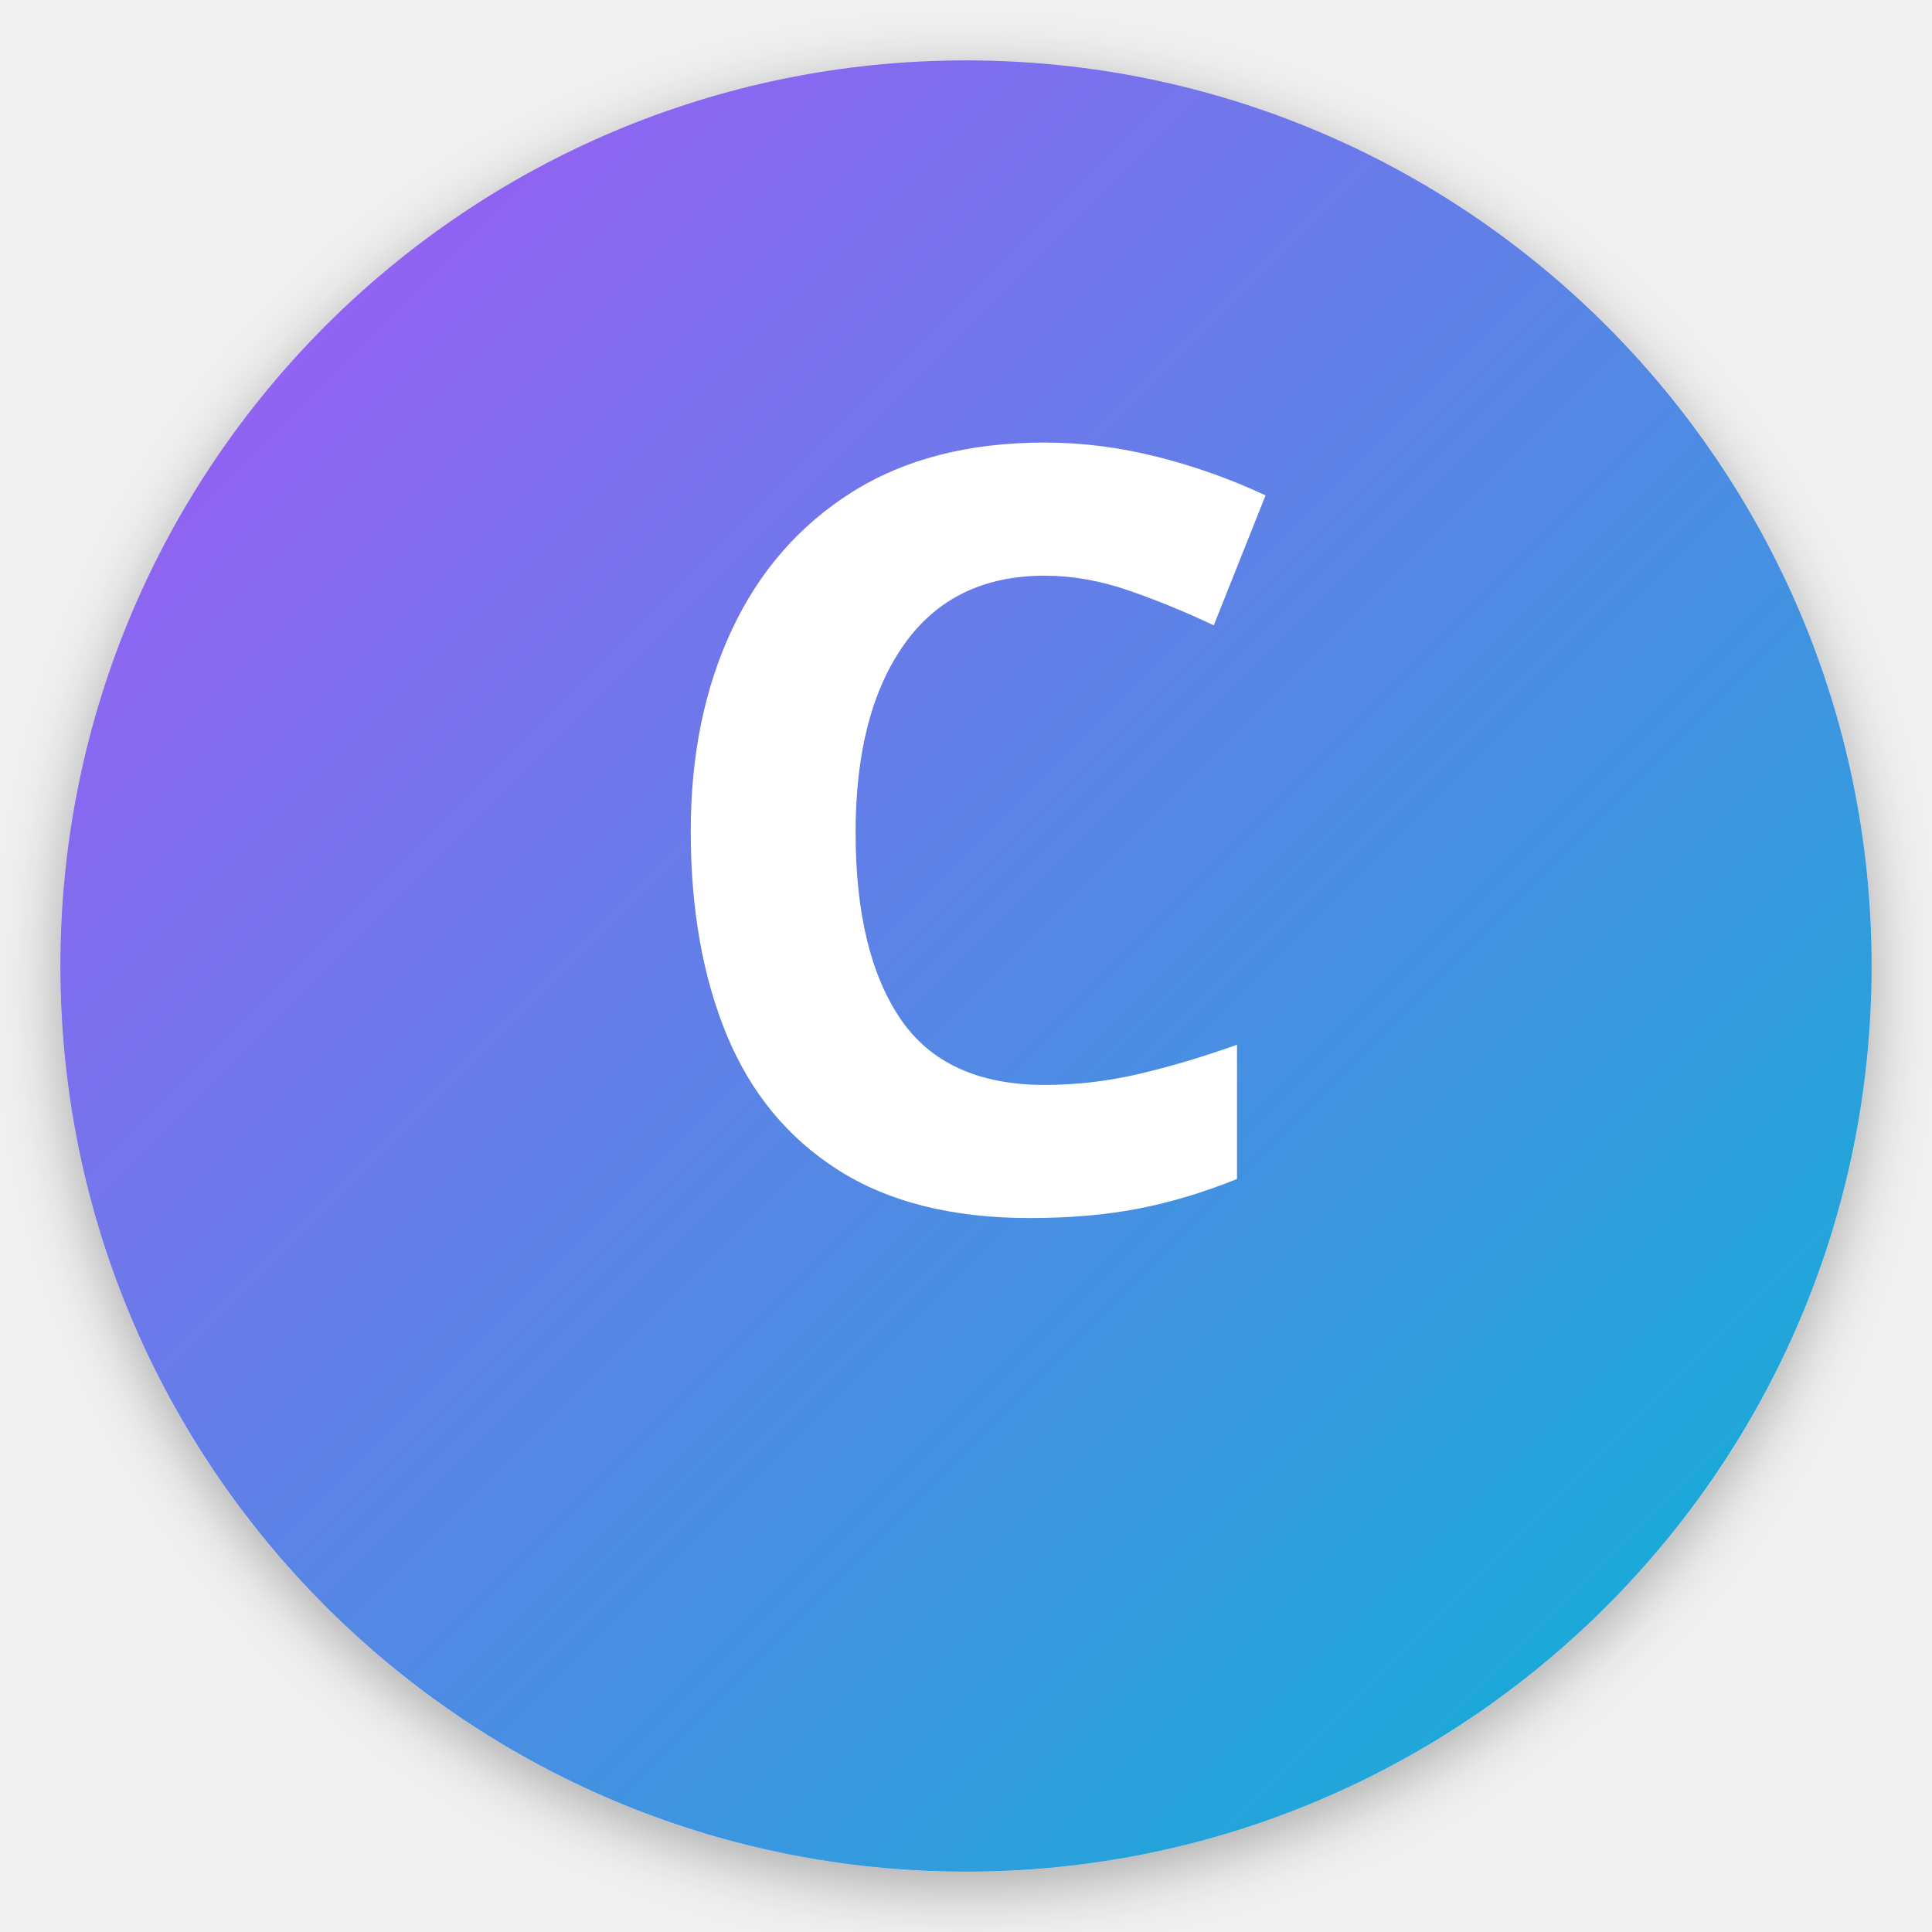
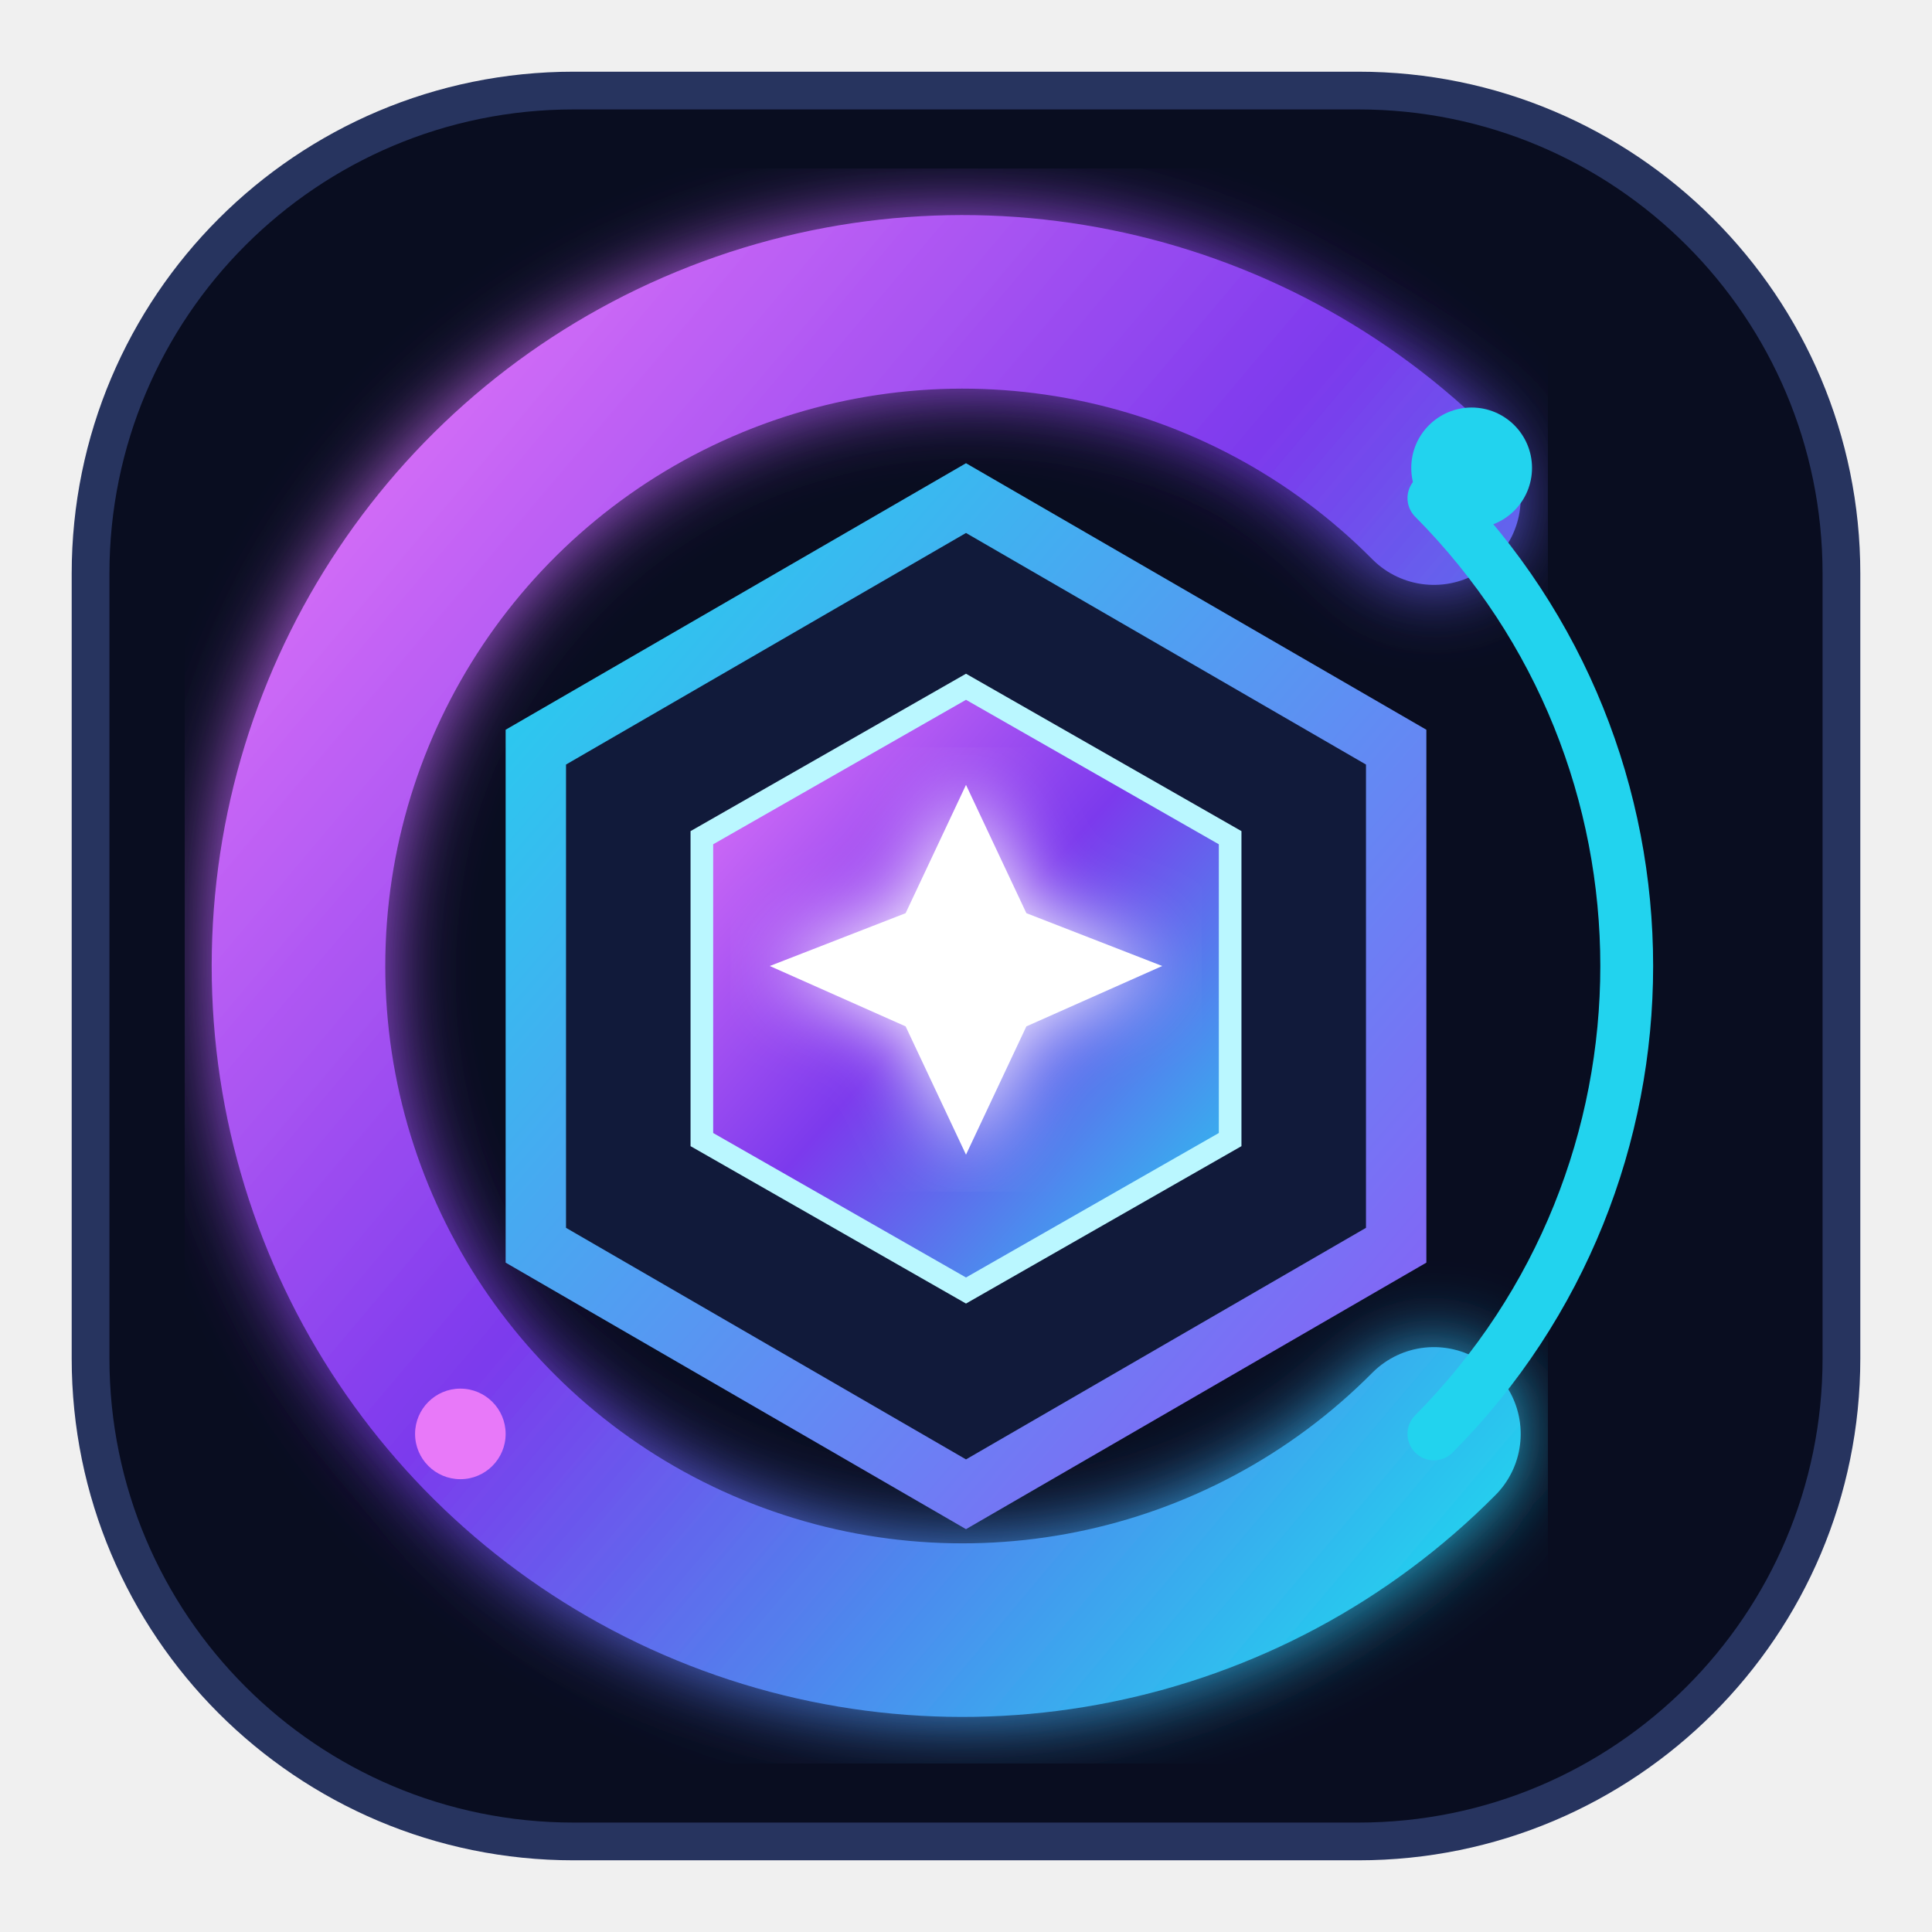
- <svg xmlns="http://www.w3.org/2000/svg" viewBox="0 0 512 512">
+ <svg xmlns="http://www.w3.org/2000/svg" viewBox="0 0 256 256" role="img" aria-labelledby="title">
  <defs>
-     <linearGradient id="grad" x1="0%" y1="0%" x2="100%" y2="100%">
-       <stop offset="0%" style="stop-color:#a855f7;stop-opacity:1" />
-       <stop offset="100%" style="stop-color:#06b6d4;stop-opacity:1" />
+     <linearGradient id="g" x1="0" y1="0" x2="1" y2="1">
+       <stop stop-color="#e879f9" />
+       <stop offset=".48" stop-color="#7c3aed" />
+       <stop offset="1" stop-color="#22d3ee" />
    </linearGradient>
-     <filter id="shadow">
-       <feDropShadow dx="0" dy="4" stdDeviation="8" flood-opacity="0.3" />
+     <linearGradient id="h" x1="0" y1="0" x2="1" y2="1">
+       <stop stop-color="#22d3ee" />
+       <stop offset="1" stop-color="#8b5cf6" />
+     </linearGradient>
+     <filter id="glow">
+       <feGaussianBlur stdDeviation="5" result="b" />
+       <feMerge>
+         <feMergeNode in="b" />
+         <feMergeNode in="SourceGraphic" />
+       </feMerge>
    </filter>
  </defs>
-   <circle cx="256" cy="256" r="240" fill="url(#grad)" filter="url(#shadow)" />
-   <text x="256" y="320" font-family="Arial Black, sans-serif" font-size="280" font-weight="900" fill="white" text-anchor="middle">C</text>
+   <rect x="12" y="12" width="232" height="232" rx="64" fill="#090d20" stroke="#27345f" stroke-width="5" />
+   <path d="M190 66a88 88 0 1 0 0 124" fill="none" stroke="url(#g)" stroke-width="23" stroke-linecap="round" filter="url(#glow)" />
+   <path d="M190 66a88 88 0 0 1 0 124" fill="none" stroke="#22d3ee" stroke-width="7" stroke-linecap="round" />
+   <path d="m128 66 57 33v66l-57 33-57-33V99z" fill="#111a3a" stroke="url(#h)" stroke-width="8" />
+   <path d="m128 91 35 20v40l-35 20-35-20v-40z" fill="url(#g)" stroke="#baf7ff" stroke-width="3" />
+   <path d="m128 104 8 17 18 7-18 8-8 17-8-17-18-8 18-7z" fill="#fff" filter="url(#glow)" />
+   <circle cx="195" cy="62" r="8" fill="#22d3ee" />
+   <circle cx="61" cy="190" r="6" fill="#e879f9" />
</svg>
